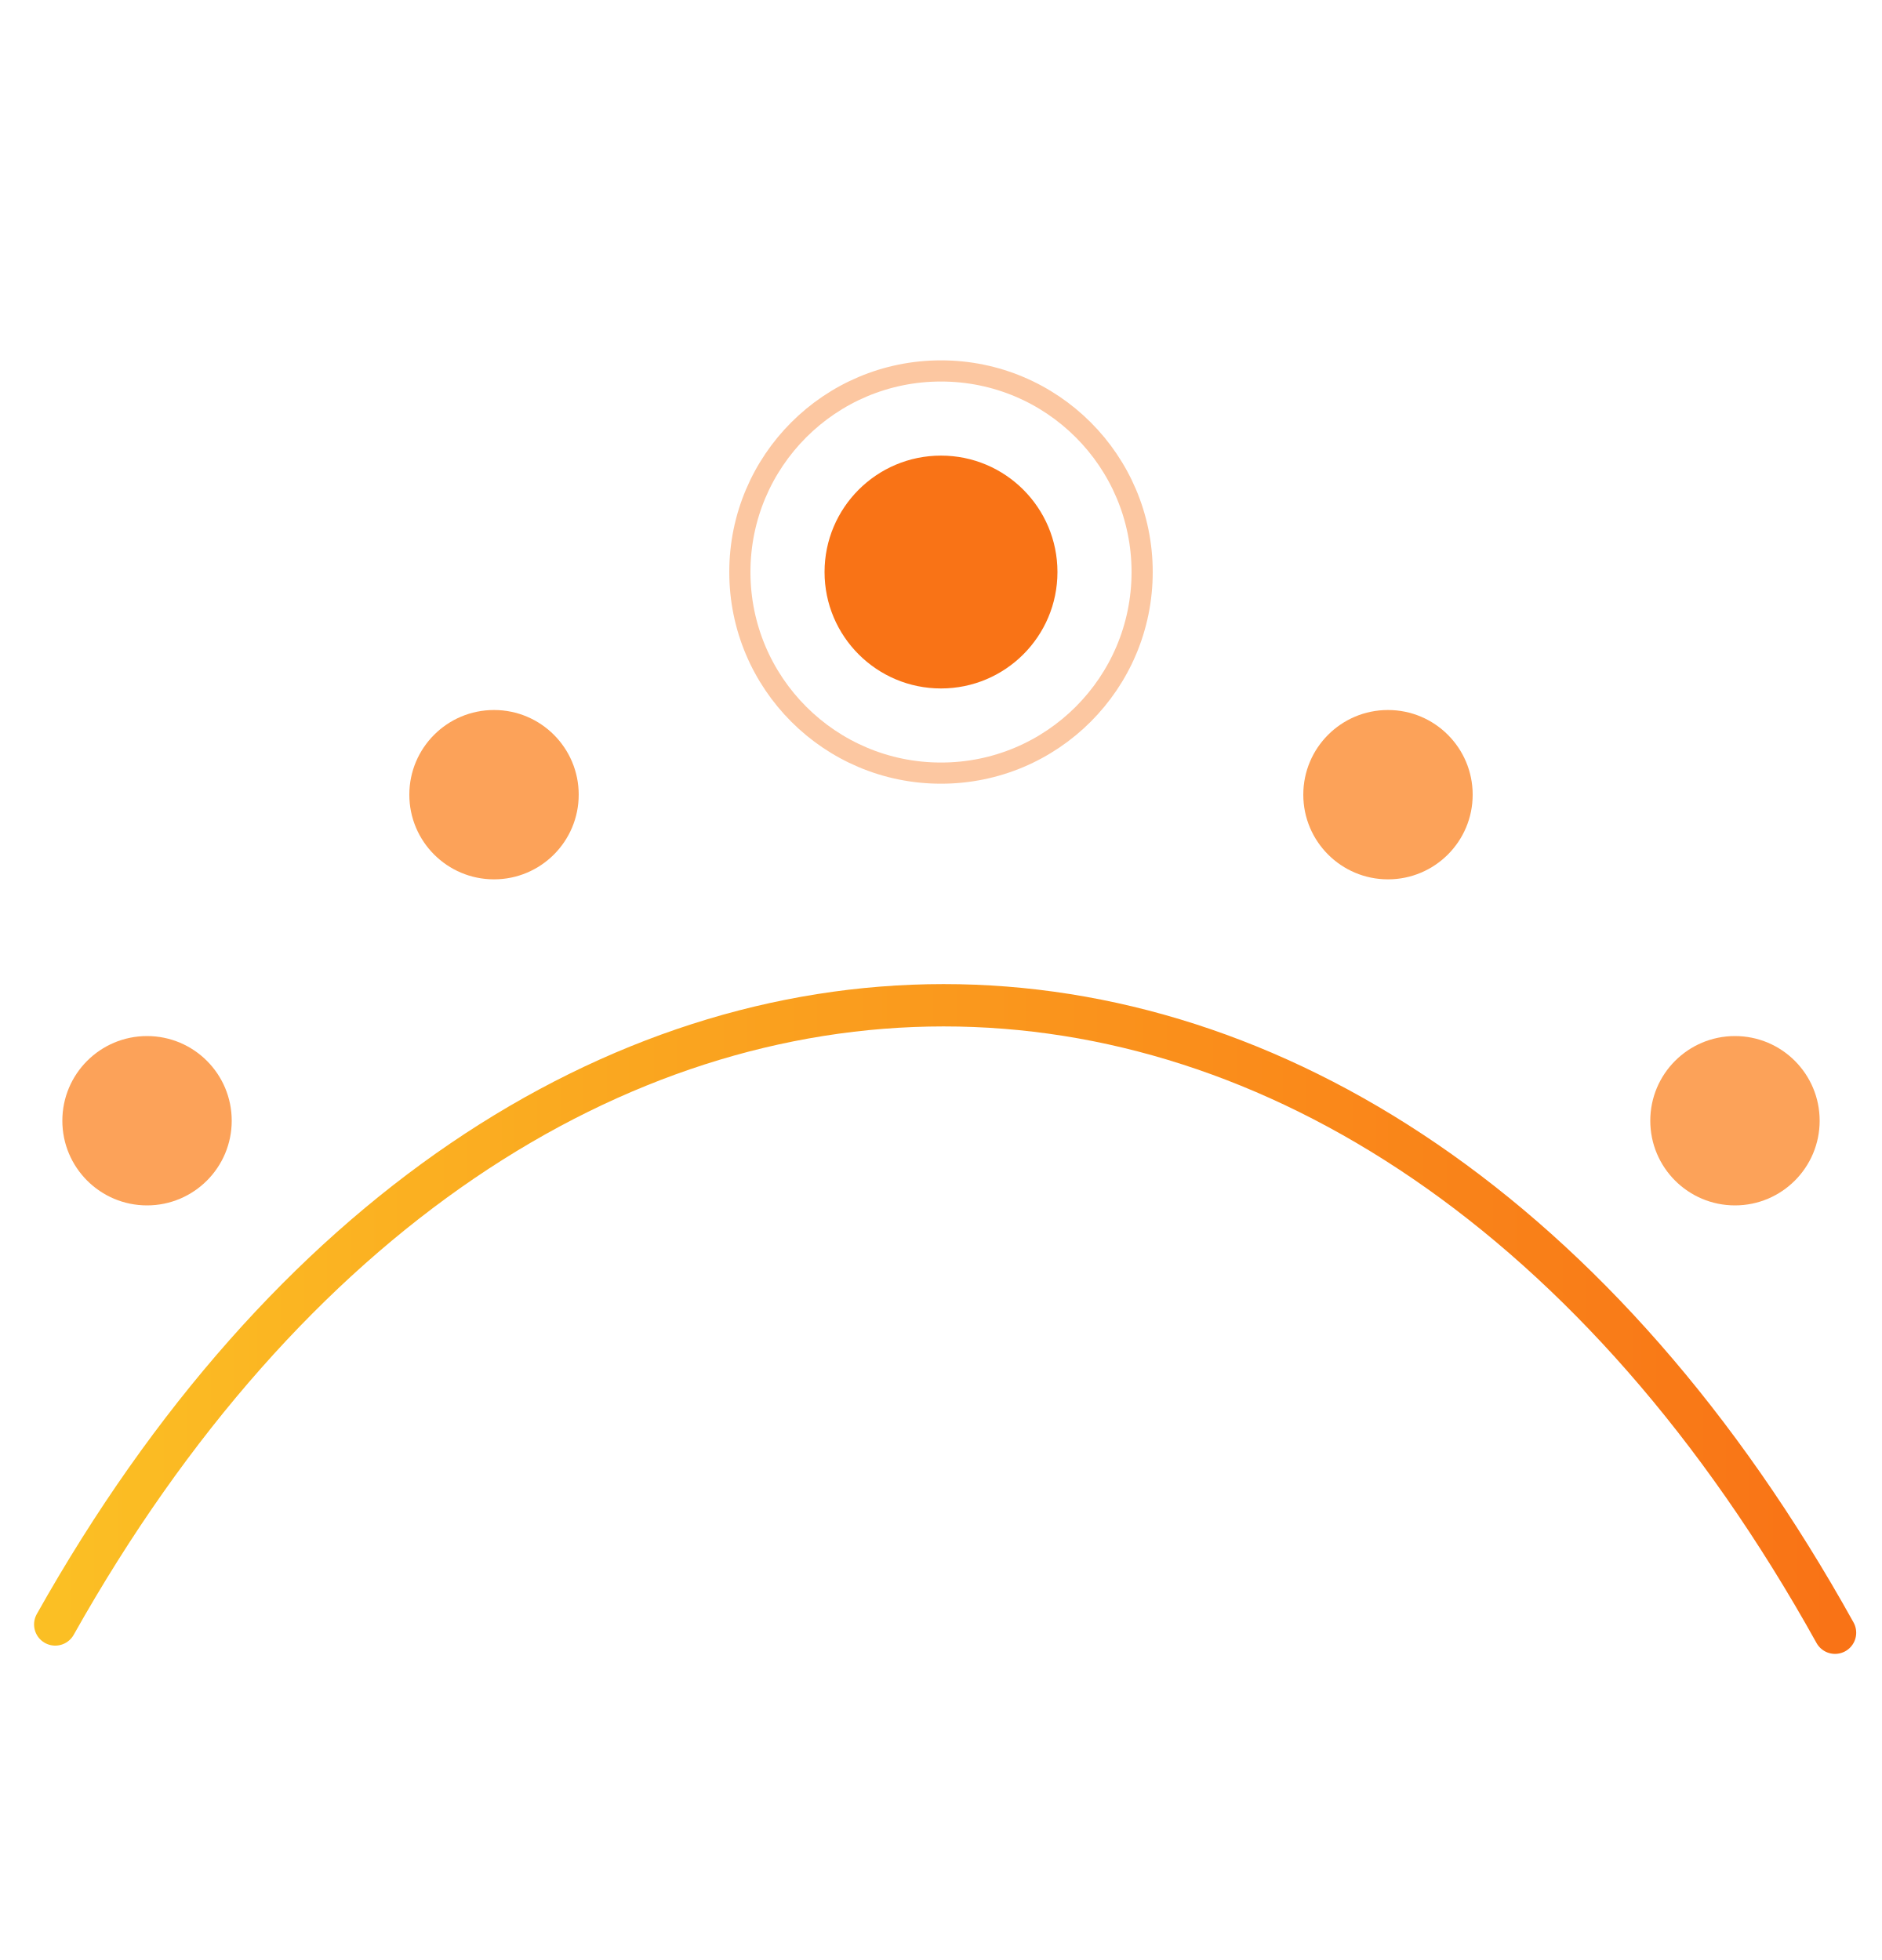
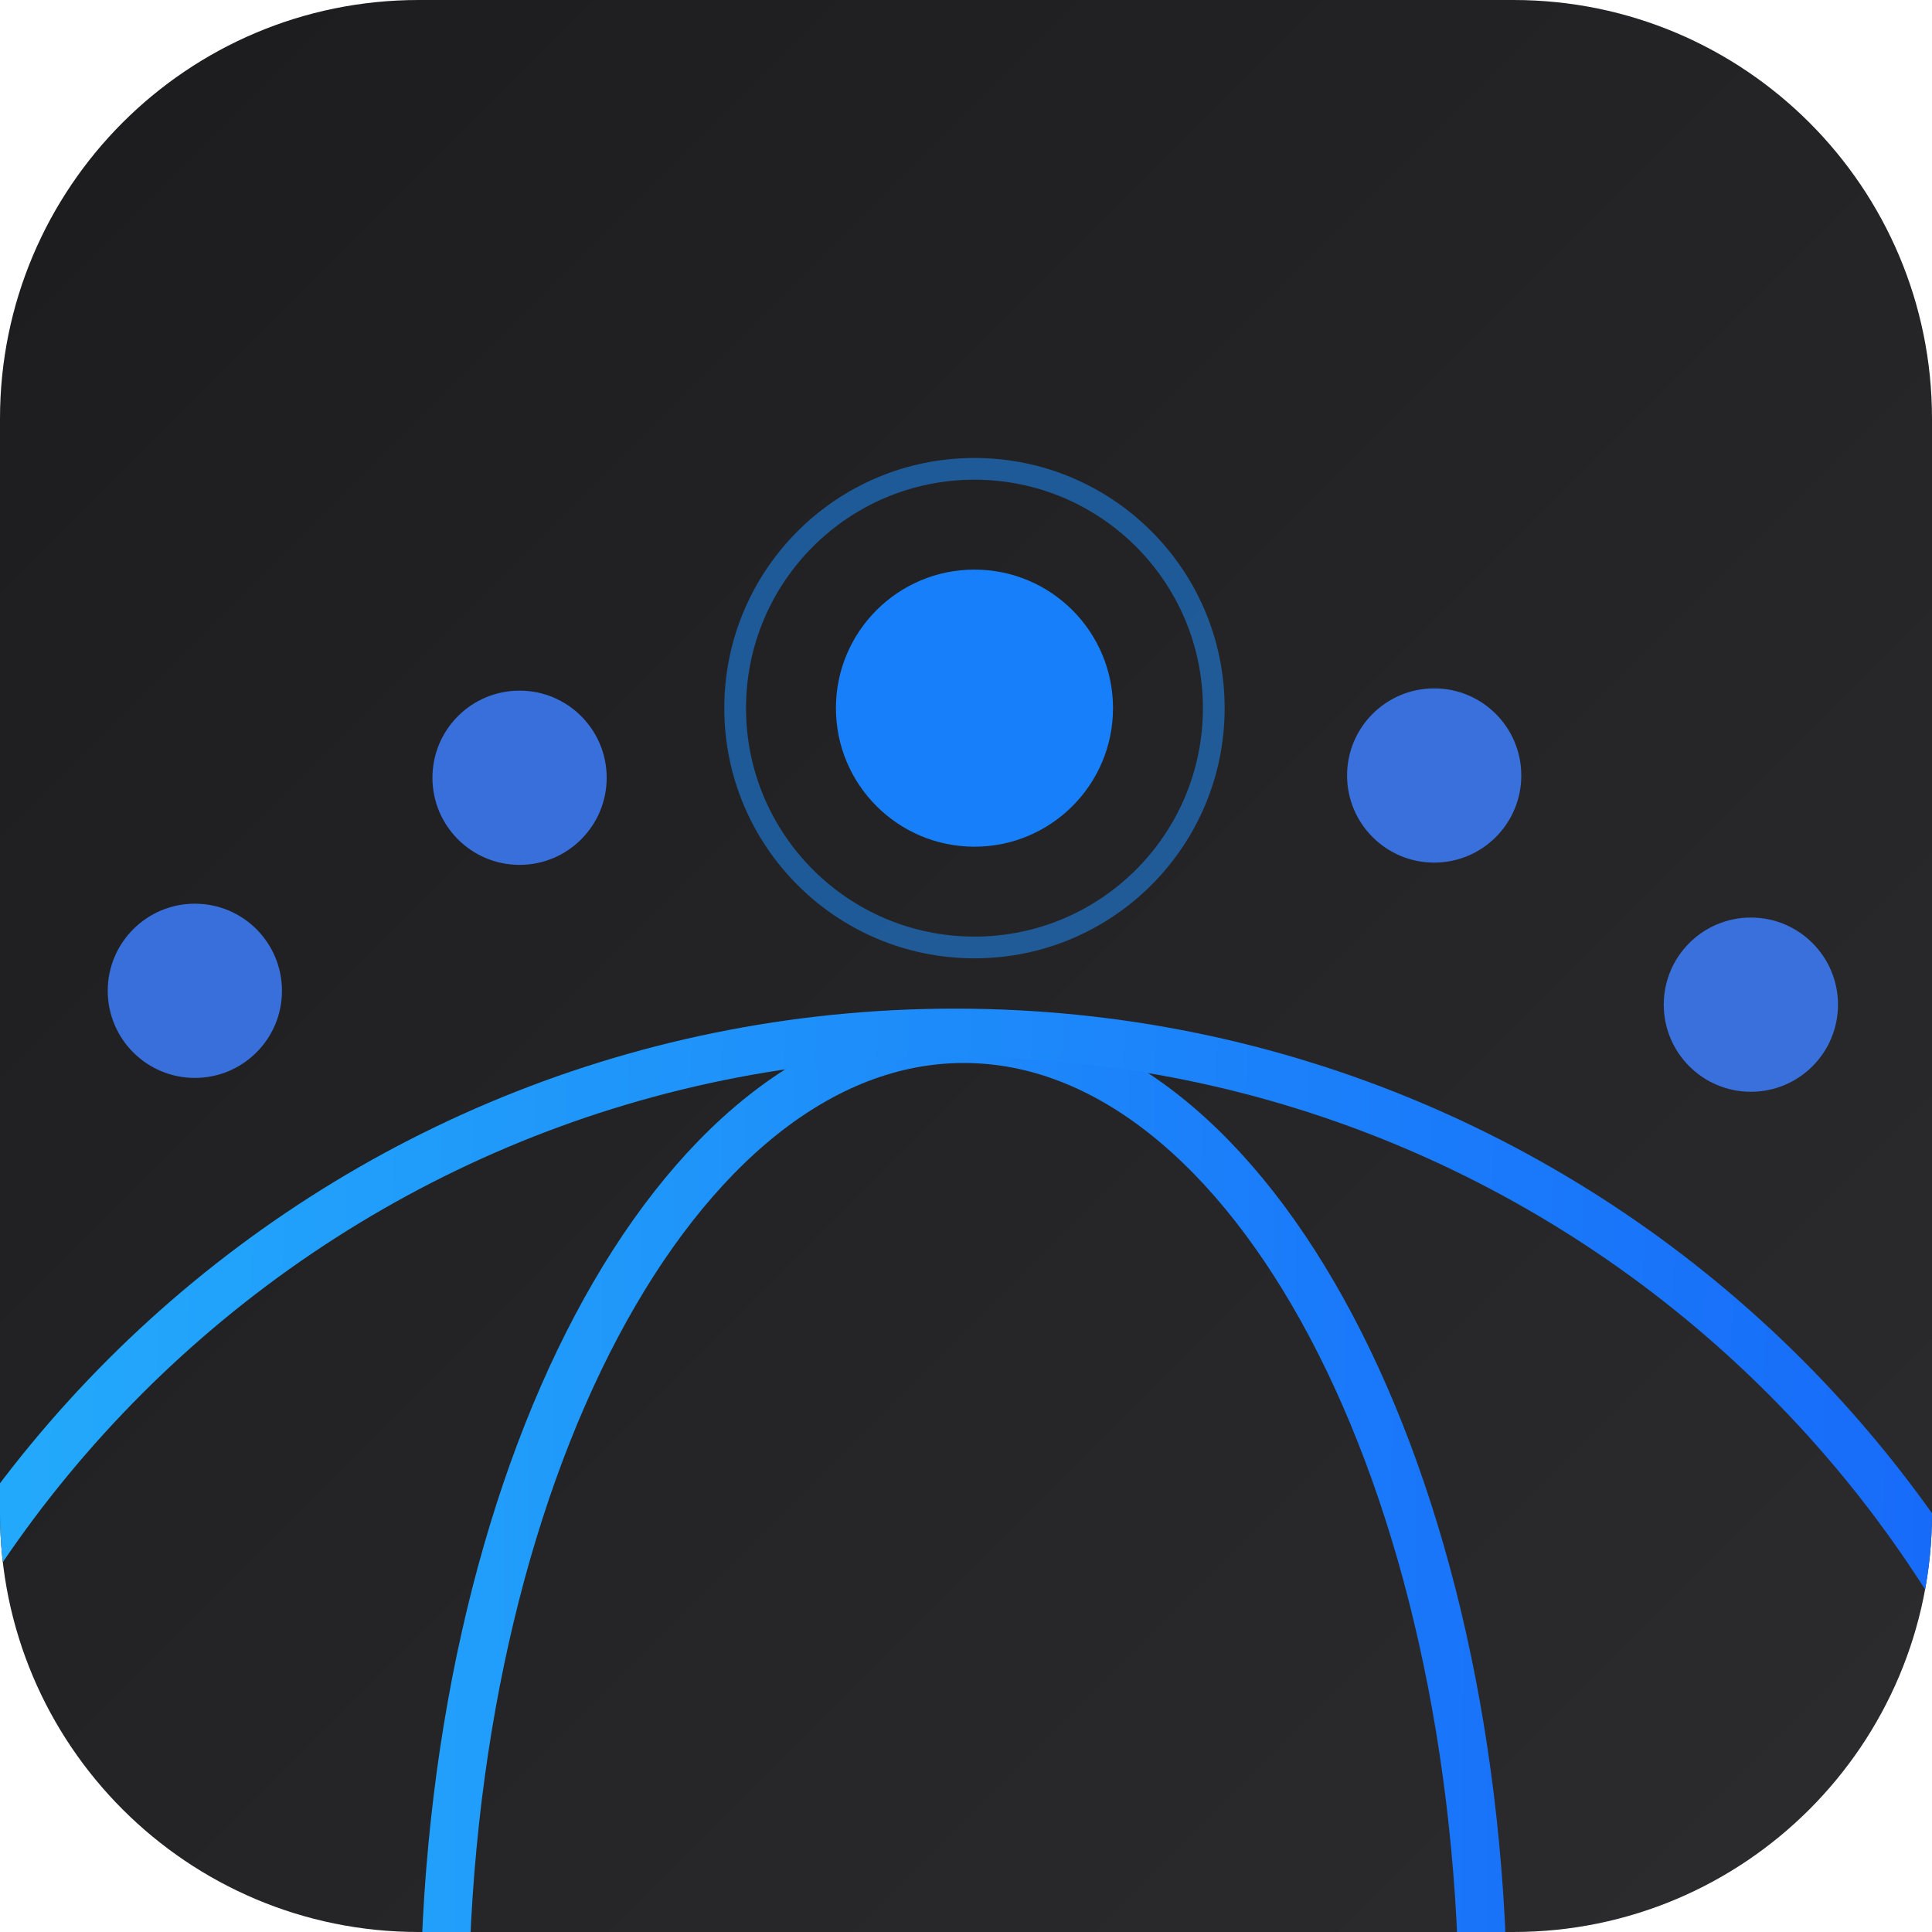
- <svg xmlns="http://www.w3.org/2000/svg" width="100%" viewBox="0 0 240 250" role="img">
+ <svg xmlns="http://www.w3.org/2000/svg" width="100%" viewBox="0 0 240 240" role="img">
  <defs>
-     <linearGradient id="arcgrad" x1="0" y1="0" x2="1" y2="0">
-       <stop offset="0" stop-color="#fbbf24" />
-       <stop offset="1" stop-color="#f97316" />
+     <linearGradient gradientUnits="userSpaceOnUse" x1="119.799" y1="116.961" x2="119.799" y2="297.465" id="gradient-0" gradientTransform="matrix(-0.004751, 1.349992, -1.238104, -0.004356, 376.3241, 47.30721)">
+       <stop offset="0" style="stop-color: rgb(22, 100, 249);" />
+       <stop offset="1" style="stop-color: rgb(36, 175, 251);" />
    </linearGradient>
-     <clipPath id="iconclip">
-       <rect x="0" y="0" width="240" height="240" rx="52" />
+     <linearGradient gradientUnits="userSpaceOnUse" x1="118.8" y1="118.454" x2="118.8" y2="334.46" id="gradient-2" gradientTransform="matrix(0.039767, -1.349414, 1.349957, 0.039782, -192.1776, 420.9829)">
+       <stop offset="0" style="stop-color: rgb(36, 176, 251);" />
+       <stop offset="1" style="stop-color: rgb(22, 100, 249);" />
+     </linearGradient>
+     <linearGradient id="ibg" x1="0" y1="0" x2="1" y2="1">
+       <stop offset="0" stop-color="#1c1c1e" />
+       <stop offset="1" stop-color="#2c2c2e" />
+     </linearGradient>
+     <linearGradient id="gradient-1" x1="0" y1="0" x2="1" y2="1">
+       <stop offset="0" stop-color="#1c1c1e" />
+       <stop offset="1" stop-color="#2c2c2e" />
+     </linearGradient>
+     <clipPath id="roundedrect-clip">
+       <rect width="240" height="240" rx="52" />
    </clipPath>
  </defs>
-   <g clip-path="url(#iconclip)" transform="translate(120 120) scale(1.35) translate(-120 -111)" style="fill:rgb(0, 0, 0);stroke:none;color:rgb(255, 255, 255);stroke-width:1px;stroke-linecap:butt;stroke-linejoin:miter;opacity:1;font-family:&quot;Anthropic Sans&quot;, -apple-system, &quot;system-ui&quot;, &quot;Segoe UI&quot;, sans-serif;font-size:16px;font-weight:400;text-anchor:start;dominant-baseline:auto">
-     <path d="M 36.329 175.593 C 79.974 97.874 160.408 97.043 204.452 176.374" fill="none" stroke="url(#arcgrad)" stroke-width="4" stroke-linecap="round" style="fill:none;color:rgb(255, 255, 255);stroke-width:4px;stroke-linecap:round;stroke-linejoin:miter;opacity:1;font-family:&quot;Anthropic Sans&quot;, -apple-system, &quot;system-ui&quot;, &quot;Segoe UI&quot;, sans-serif;font-size:16px;font-weight:400;text-anchor:start;dominant-baseline:auto" />
-     <circle cx="45" cy="128" r="8" fill="#fb923c" opacity="0.85" style="fill:rgb(251, 146, 60);stroke:none;color:rgb(255, 255, 255);stroke-width:1px;stroke-linecap:butt;stroke-linejoin:miter;opacity:0.85;font-family:&quot;Anthropic Sans&quot;, -apple-system, &quot;system-ui&quot;, &quot;Segoe UI&quot;, sans-serif;font-size:16px;font-weight:400;text-anchor:start;dominant-baseline:auto" />
-     <circle cx="77.777" cy="97.194" r="8" fill="#fb923c" opacity="0.85" style="fill:rgb(251, 146, 60);stroke:none;color:rgb(255, 255, 255);stroke-width:1px;stroke-linecap:butt;stroke-linejoin:miter;opacity:0.85;font-family:&quot;Anthropic Sans&quot;, -apple-system, &quot;system-ui&quot;, &quot;Segoe UI&quot;, sans-serif;font-size:16px;font-weight:400;text-anchor:start;dominant-baseline:auto" />
-     <circle cx="120" cy="76.158" r="11" fill="#f97316" style="fill:rgb(249, 115, 22);stroke:none;color:rgb(255, 255, 255);stroke-width:1px;stroke-linecap:butt;stroke-linejoin:miter;opacity:1;font-family:&quot;Anthropic Sans&quot;, -apple-system, &quot;system-ui&quot;, &quot;Segoe UI&quot;, sans-serif;font-size:16px;font-weight:400;text-anchor:start;dominant-baseline:auto" />
-     <circle cx="162.223" cy="97.194" r="8" fill="#fb923c" opacity="0.85" style="fill:rgb(251, 146, 60);stroke:none;color:rgb(255, 255, 255);stroke-width:1px;stroke-linecap:butt;stroke-linejoin:miter;opacity:0.85;font-family:&quot;Anthropic Sans&quot;, -apple-system, &quot;system-ui&quot;, &quot;Segoe UI&quot;, sans-serif;font-size:16px;font-weight:400;text-anchor:start;dominant-baseline:auto" />
-     <circle cx="195" cy="128" r="8" fill="#fb923c" opacity="0.85" style="fill:rgb(251, 146, 60);stroke:none;color:rgb(255, 255, 255);stroke-width:1px;stroke-linecap:butt;stroke-linejoin:miter;opacity:0.85;font-family:&quot;Anthropic Sans&quot;, -apple-system, &quot;system-ui&quot;, &quot;Segoe UI&quot;, sans-serif;font-size:16px;font-weight:400;text-anchor:start;dominant-baseline:auto" />
-     <circle cx="120" cy="76.158" r="19" fill="none" stroke="#f97316" stroke-width="2" stroke-opacity="0.4" style="fill:none;stroke:rgb(249, 115, 22);color:rgb(255, 255, 255);stroke-width:2px;stroke-linecap:butt;stroke-linejoin:miter;opacity:1;font-family:&quot;Anthropic Sans&quot;, -apple-system, &quot;system-ui&quot;, &quot;Segoe UI&quot;, sans-serif;font-size:16px;font-weight:400;text-anchor:start;dominant-baseline:auto" />
-   </g>
+   <rect width="240" height="240" rx="52" fill="url(#ibg)" style="stroke: none; color: rgb(255, 255, 255); stroke-width: 1px; stroke-linecap: butt; stroke-linejoin: miter; opacity: 1; font-family: &quot;Anthropic Sans&quot;, -apple-system, &quot;system-ui&quot;, &quot;Segoe UI&quot;, sans-serif; font-size: 16px; font-weight: 400; text-anchor: start; dominant-baseline: auto;" />
+   <circle cx="121.052" cy="87.969" r="17.211" style="stroke: none; color: rgb(255, 255, 255); stroke-width: 1.35px; stroke-linecap: butt; stroke-linejoin: miter; opacity: 1; font-family: &quot;Anthropic Sans&quot;, -apple-system, &quot;system-ui&quot;, &quot;Segoe UI&quot;, sans-serif; font-size: 16px; font-weight: 400; text-anchor: start; dominant-baseline: auto; fill: rgb(22, 127, 249);" />
+   <circle cx="121.052" cy="87.969" r="29.728" stroke-width="2" style="fill: none; color: rgb(255, 255, 255); stroke-width: 2.7px; stroke-linecap: butt; stroke-linejoin: miter; opacity: 1; font-family: &quot;Anthropic Sans&quot;, -apple-system, &quot;system-ui&quot;, &quot;Segoe UI&quot;, sans-serif; font-size: 16px; font-weight: 400; text-anchor: start; dominant-baseline: auto; stroke: rgb(29, 138, 250); stroke-opacity: 0.54;" fill="none" />
+   <circle cx="24.205" cy="123.082" r="10.822" opacity="0.85" style="stroke: none; color: rgb(255, 255, 255); stroke-width: 1.35px; stroke-linecap: butt; stroke-linejoin: miter; opacity: 0.85; font-family: &quot;Anthropic Sans&quot;, -apple-system, &quot;system-ui&quot;, &quot;Segoe UI&quot;, sans-serif; font-size: 16px; font-weight: 400; text-anchor: start; dominant-baseline: auto; fill: rgb(60, 125, 251);" />
+   <circle cx="64.542" cy="96.615" r="10.822" opacity="0.85" style="stroke: none; color: rgb(255, 255, 255); stroke-width: 1.35px; stroke-linecap: butt; stroke-linejoin: miter; opacity: 0.85; font-family: &quot;Anthropic Sans&quot;, -apple-system, &quot;system-ui&quot;, &quot;Segoe UI&quot;, sans-serif; font-size: 16px; font-weight: 400; text-anchor: start; dominant-baseline: auto; fill: rgb(60, 125, 251);" />
+   <ellipse clip-path="url(#roundedrect-clip)" style="fill: none; stroke-width: 6px; stroke: url(&quot;#gradient-0&quot;); color: rgb(255, 255, 255); stroke-linecap: butt; stroke-linejoin: miter; opacity: 1; font-family: &quot;Anthropic Sans&quot;, -apple-system, &quot;system-ui&quot;, &quot;Segoe UI&quot;, sans-serif; font-size: 16px; font-weight: 400; text-anchor: start; dominant-baseline: auto;" cx="119.729" cy="250.888" rx="64.527" ry="121.84" />
+   <path d="" style="fill: none; color: rgb(255, 255, 255); stroke-linejoin: miter; opacity: 1; font-family: &quot;Anthropic Sans&quot;, -apple-system, &quot;system-ui&quot;, &quot;Segoe UI&quot;, sans-serif; font-size: 16px; font-weight: 400; text-anchor: start; dominant-baseline: auto; stroke-linecap: round; stroke-width: 5.999px; stroke: none;" stroke="url(#gradient-1)" fill="none" />
+   <ellipse clip-path="url(#roundedrect-clip)" style="stroke-width: 6px; stroke: url(&quot;#gradient-2&quot;); fill: none; color: rgb(255, 255, 255); stroke-linecap: butt; stroke-linejoin: miter; opacity: 1; font-family: &quot;Anthropic Sans&quot;, -apple-system, &quot;system-ui&quot;, &quot;Segoe UI&quot;, sans-serif; font-size: 16px; font-weight: 400; text-anchor: start; dominant-baseline: auto;" cx="118.632" cy="274.1" rx="145.804" ry="145.804" />
+   <circle cx="-217.5" cy="124.802" r="10.822" opacity="0.85" style="stroke: none; color: rgb(255, 255, 255); stroke-width: 1.35px; stroke-linecap: butt; stroke-linejoin: miter; opacity: 0.85; font-family: &quot;Anthropic Sans&quot;, -apple-system, &quot;system-ui&quot;, &quot;Segoe UI&quot;, sans-serif; font-size: 16px; font-weight: 400; text-anchor: start; dominant-baseline: auto; fill: rgb(60, 125, 251);" transform="matrix(-1, 0, 0, 1, 0, 0)" />
+   <circle cx="-178.16" cy="96.335" r="10.822" opacity="0.85" style="stroke: none; color: rgb(255, 255, 255); stroke-width: 1.35px; stroke-linecap: butt; stroke-linejoin: miter; opacity: 0.85; font-family: &quot;Anthropic Sans&quot;, -apple-system, &quot;system-ui&quot;, &quot;Segoe UI&quot;, sans-serif; font-size: 16px; font-weight: 400; text-anchor: start; dominant-baseline: auto; fill: rgb(60, 125, 251);" transform="matrix(-1, 0, 0, 1, 0, 0)" />
</svg>
